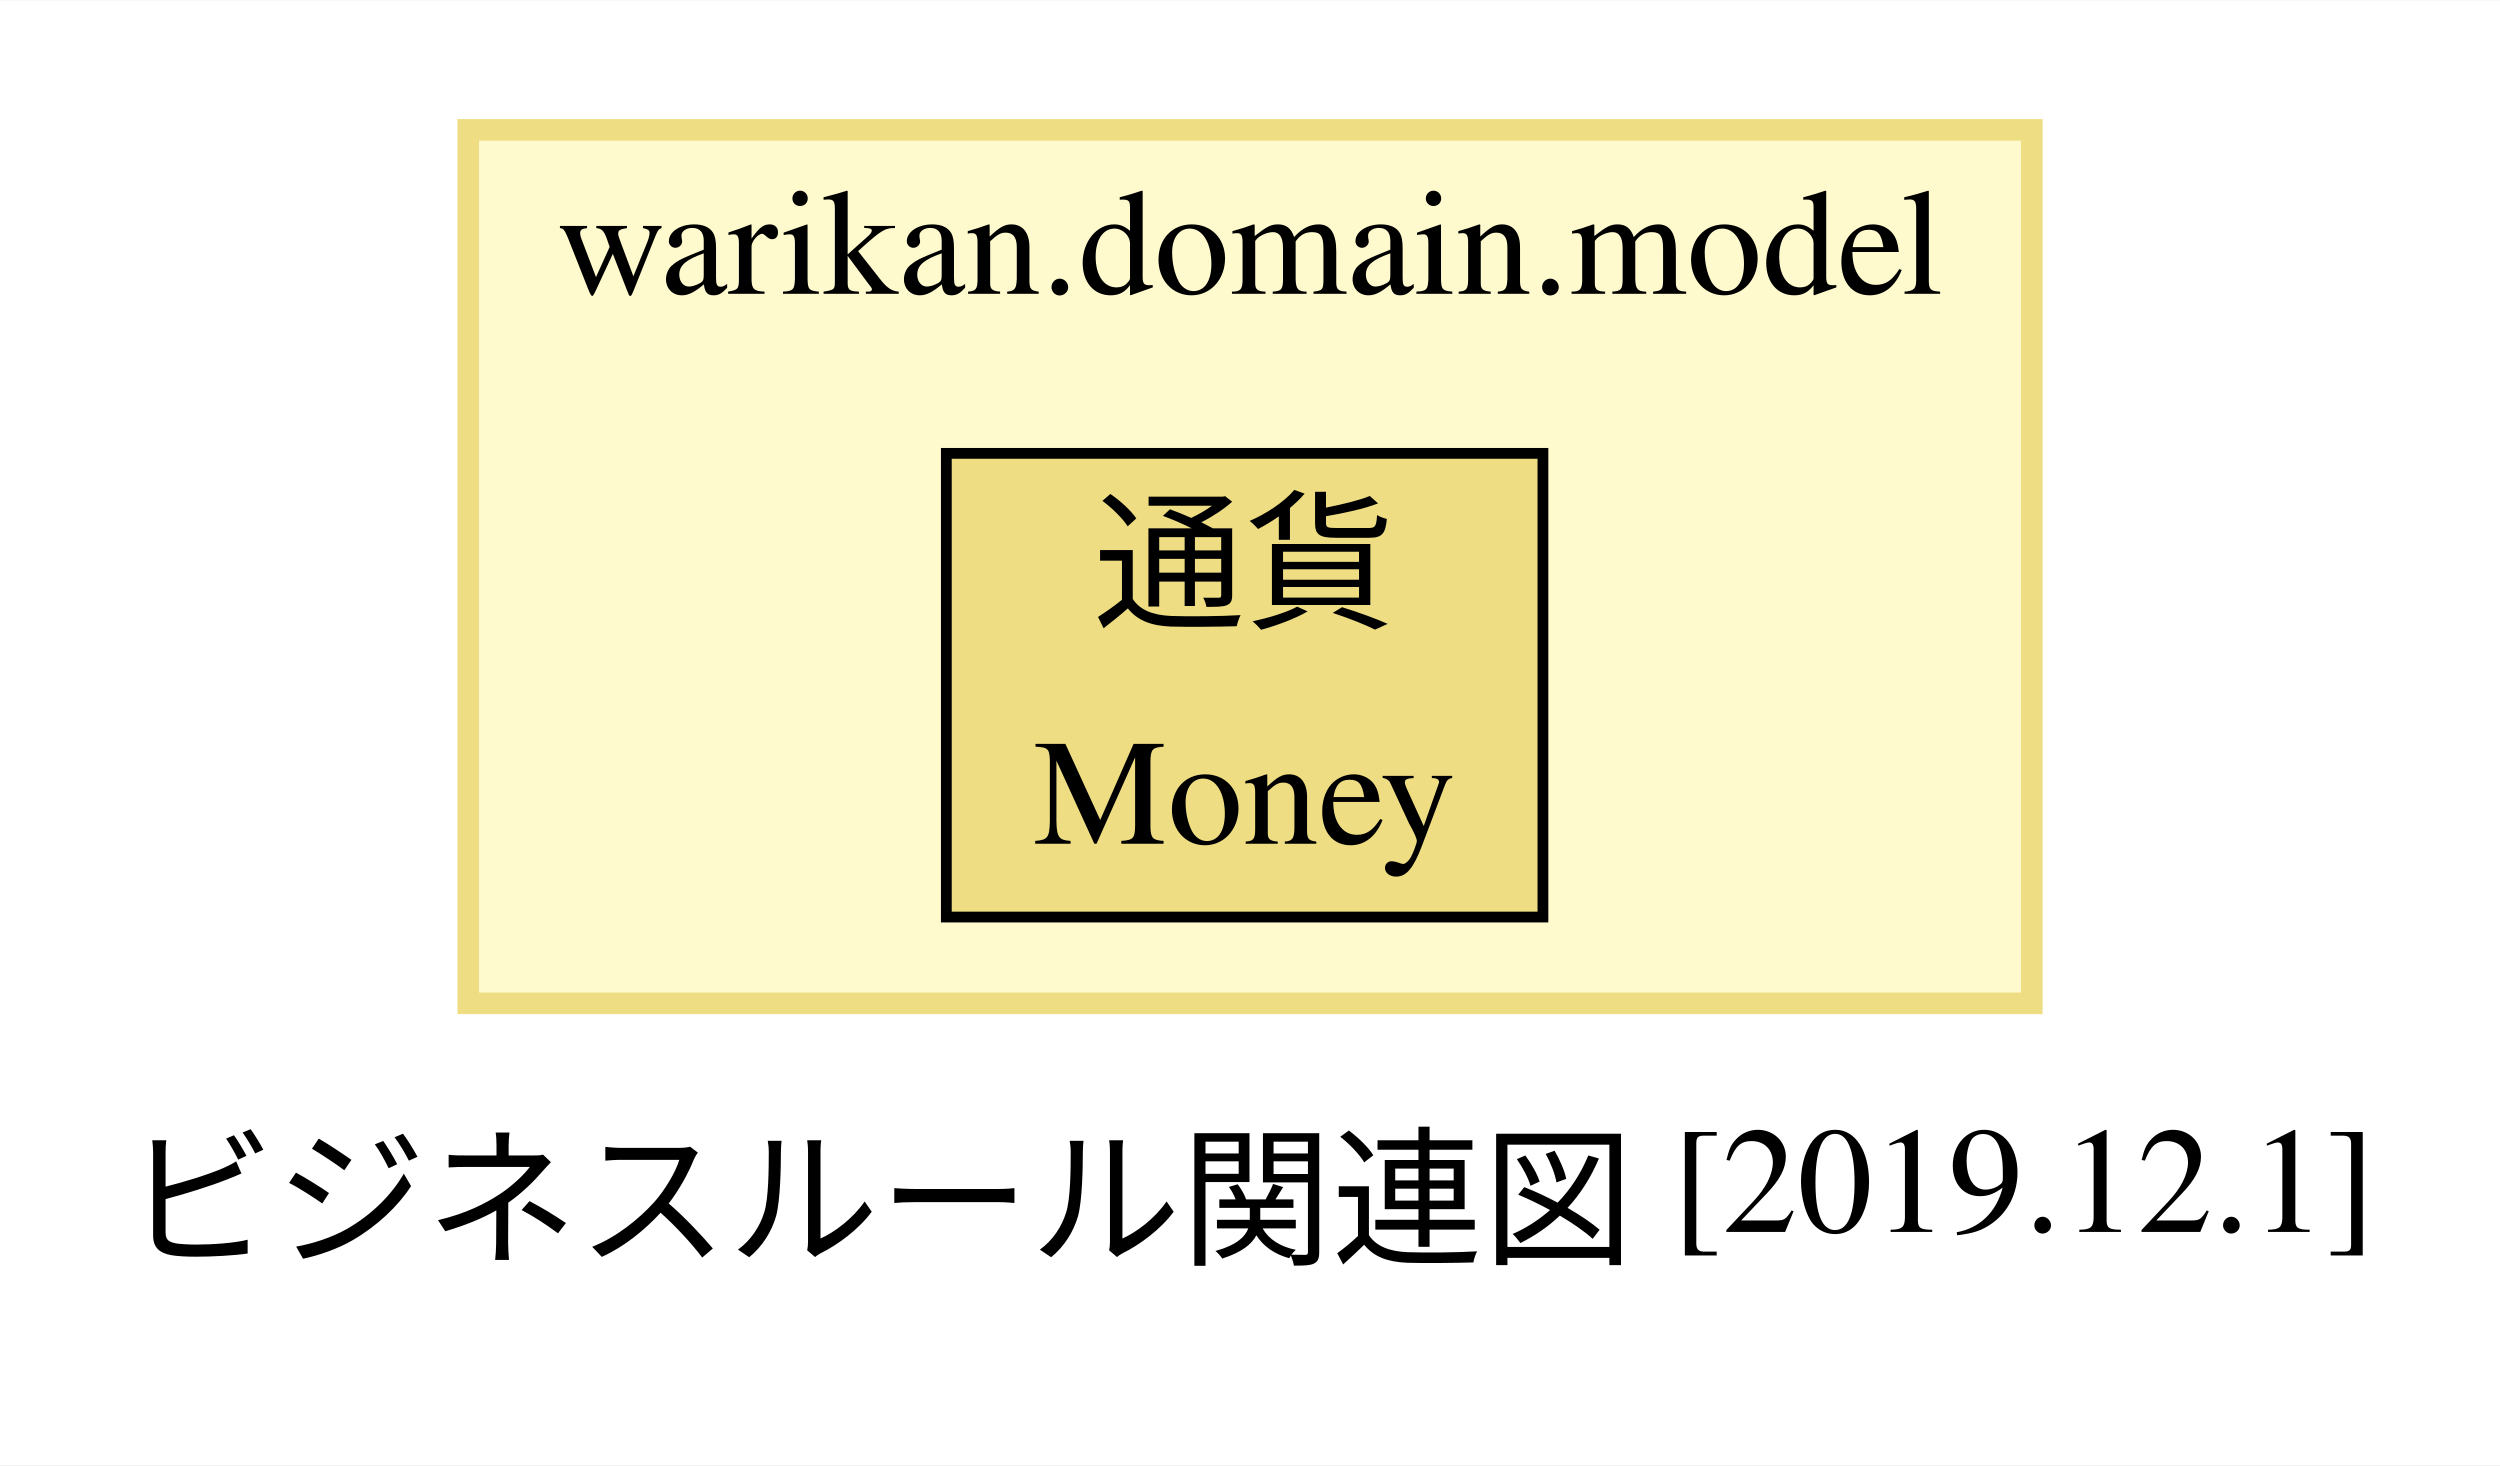
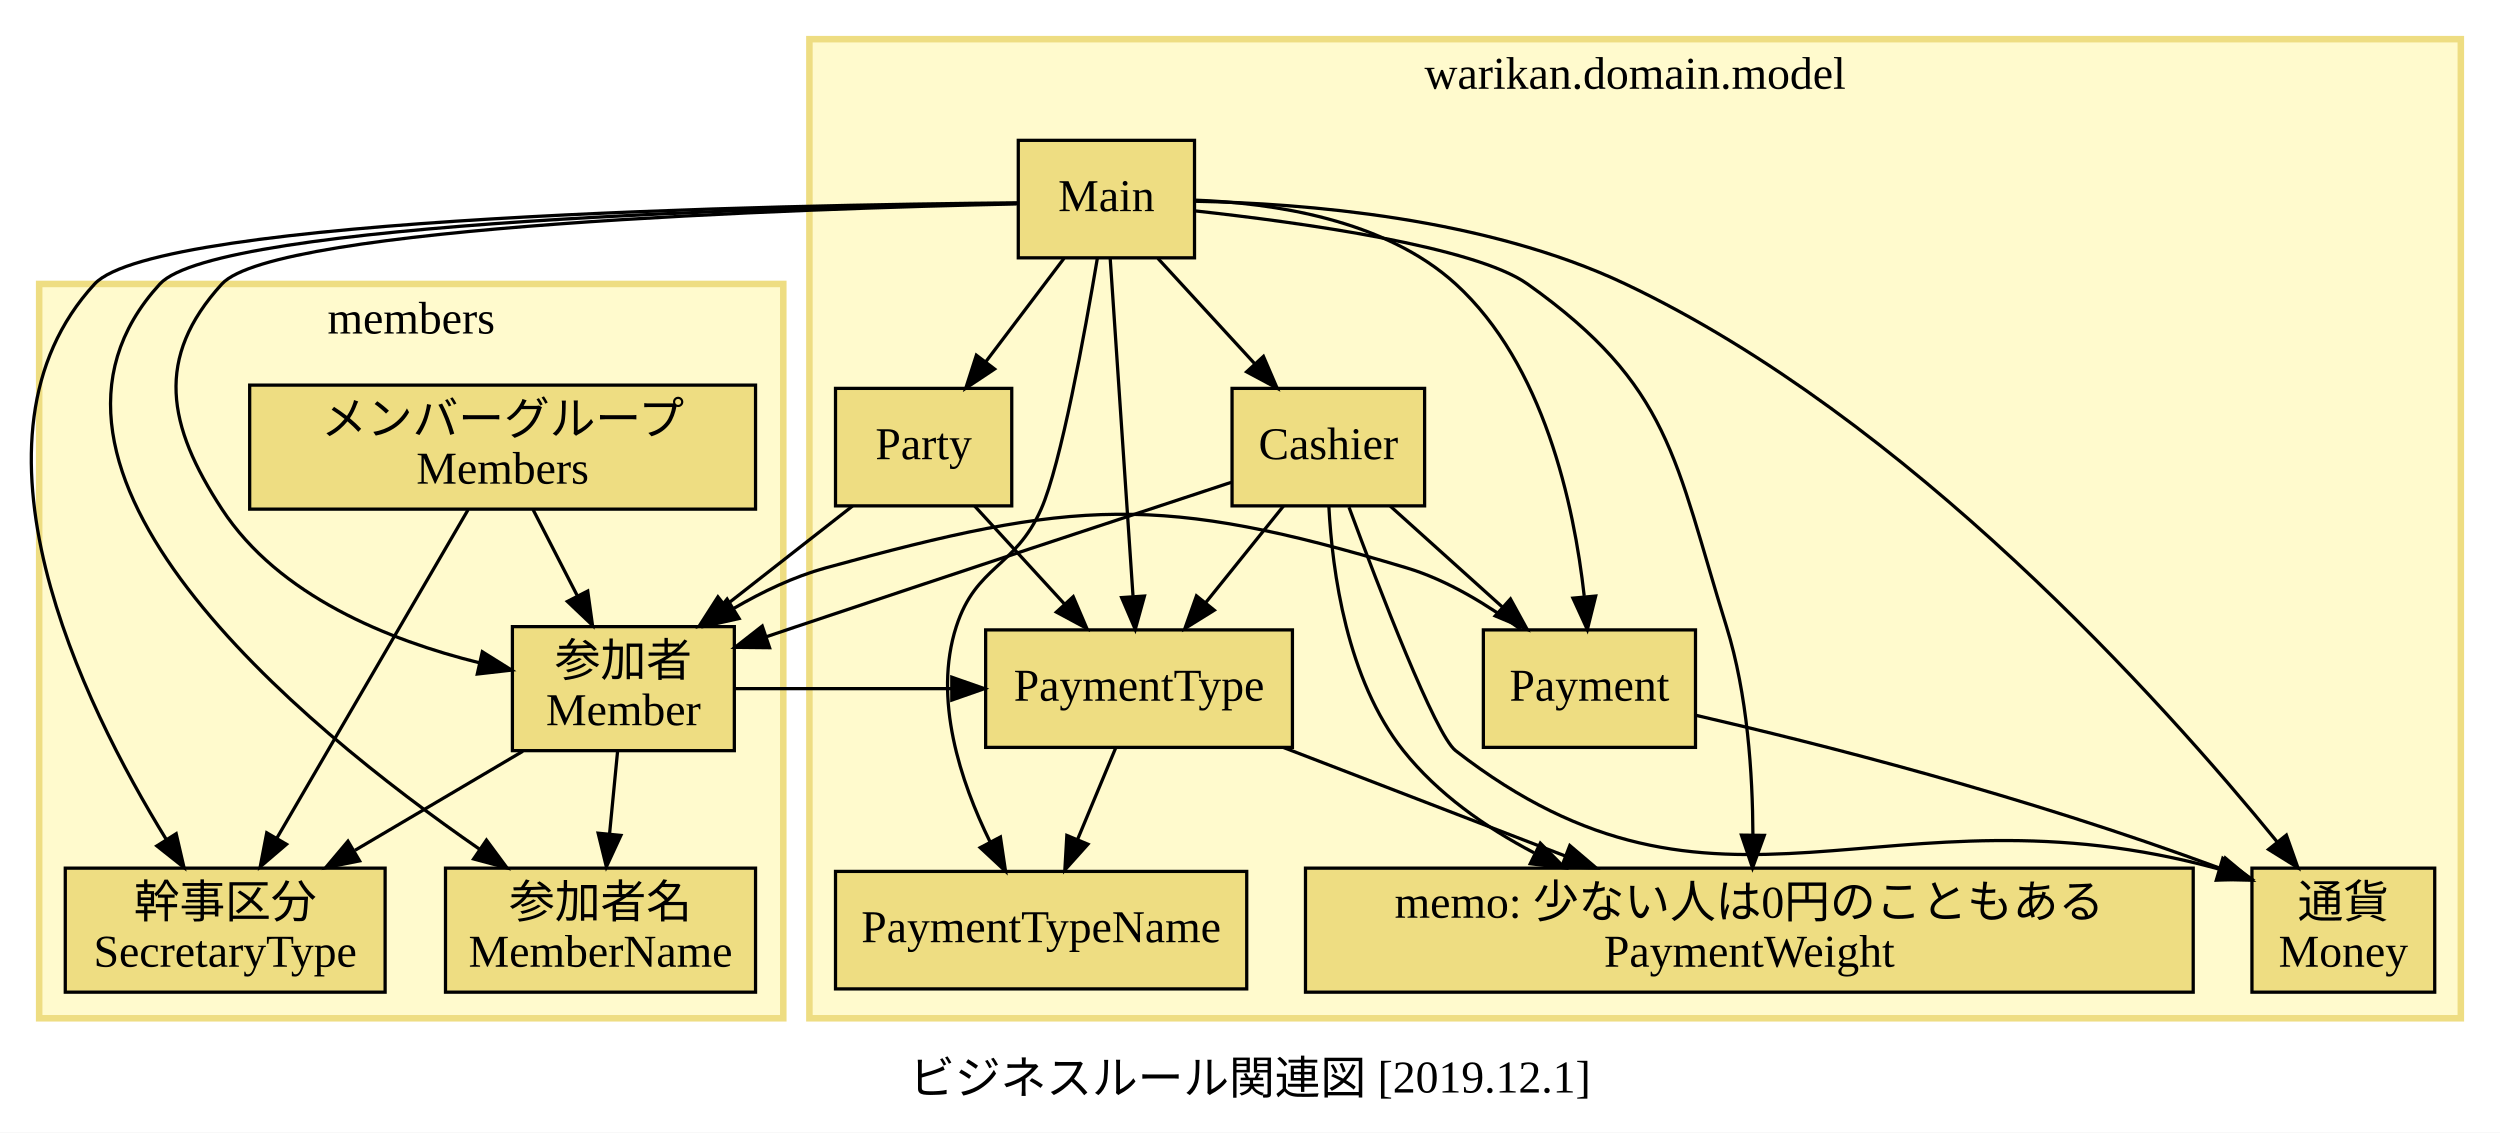
- <svg xmlns="http://www.w3.org/2000/svg" width="232px" height="136px" viewBox="0.00 0.00 231.84 135.82">
-   <g id="graph0" class="graph" transform=" rotate(0) translate(4 131.8201)">
-     <polygon fill="#ffffff" stroke="transparent" points="-4,4 -4,-131.82 227.844,-131.82 227.844,4 -4,4" />
-     <text text-anchor="middle" x="111.922" y="-15.62" font-family="Times,serif" font-size="14.00" fill="#000000">ビジネスルール関連図 [2019.12.1]</text>
+ <svg xmlns="http://www.w3.org/2000/svg" width="766px" height="347px" viewBox="0.00 0.00 766.00 347.00">
+   <g id="graph0" class="graph" transform=" rotate(0) translate(4 343)">
+     <polygon fill="white" stroke="transparent" points="-4,4 -4,-343 762,-343 762,4 -4,4" />
+     <text text-anchor="middle" x="379" y="-7.8" font-family="Times New Roman,serif" font-size="14.00">ビジネスルール関連図 [2019.12.1]</text>
+     <g id="clust2" class="cluster">
+       <polygon fill="lemonchiffon" stroke="#eedd82" stroke-width="2" points="244,-31 244,-331 750,-331 750,-31 244,-31" />
+       <text text-anchor="middle" x="497" y="-315.8" font-family="Times New Roman,serif" font-size="14.00">warikan.domain.model</text>
+     </g>
    <g id="clust1" class="cluster">
-       <polygon fill="#fffacd" stroke="#eedd82" stroke-width="2" points="39.422,-38.82 39.422,-119.82 184.422,-119.82 184.422,-38.82 39.422,-38.82" />
-       <text text-anchor="middle" x="111.922" y="-104.62" font-family="Times,serif" font-size="14.00" fill="#000000">warikan.domain.model</text>
+       <polygon fill="lemonchiffon" stroke="#eedd82" stroke-width="2" points="8,-31 8,-256 236,-256 236,-31 8,-31" />
+       <text text-anchor="middle" x="122" y="-240.8" font-family="Times New Roman,serif" font-size="14.00">members</text>
    </g>
    <g id="node1" class="node">
-       <polygon fill="#eedd82" stroke="#000000" points="139.085,-89.82 83.759,-89.82 83.759,-46.82 139.085,-46.82 139.085,-89.82" />
-       <text text-anchor="middle" x="111.422" y="-74.62" font-family="Times,serif" font-size="14.00" fill="#000000">通貨</text>
-       <text text-anchor="middle" x="111.422" y="-53.62" font-family="Times,serif" font-size="14.00" fill="#000000">Money</text>
+       <polygon fill="#eedd82" stroke="black" points="221,-151 153,-151 153,-113 221,-113 221,-151" />
+       <text text-anchor="middle" x="187" y="-135.8" font-family="Times New Roman,serif" font-size="14.00">参加者</text>
+       <text text-anchor="middle" x="187" y="-120.8" font-family="Times New Roman,serif" font-size="14.00">Member</text>
+     </g>
+     <g id="node2" class="node">
+       <polygon fill="#eedd82" stroke="black" points="227.5,-77 132.5,-77 132.5,-39 227.5,-39 227.5,-77" />
+       <text text-anchor="middle" x="180" y="-61.8" font-family="Times New Roman,serif" font-size="14.00">参加者名</text>
+       <text text-anchor="middle" x="180" y="-46.8" font-family="Times New Roman,serif" font-size="14.00">MemberName</text>
+     </g>
+     <g id="edge17" class="edge">
+       <path fill="none" stroke="black" d="M185.23,-112.83C184.48,-105.13 183.59,-95.97 182.76,-87.42" />
+       <polygon fill="black" stroke="black" points="186.24,-87.03 181.79,-77.41 179.27,-87.71 186.24,-87.03" />
+     </g>
+     <g id="node4" class="node">
+       <polygon fill="#eedd82" stroke="black" points="114,-77 16,-77 16,-39 114,-39 114,-77" />
+       <text text-anchor="middle" x="65" y="-61.8" font-family="Times New Roman,serif" font-size="14.00">幹事区分</text>
+       <text text-anchor="middle" x="65" y="-46.8" font-family="Times New Roman,serif" font-size="14.00">SecretaryType</text>
+     </g>
+     <g id="edge18" class="edge">
+       <path fill="none" stroke="black" d="M156.21,-112.83C140.61,-103.62 121.48,-92.33 104.77,-82.47" />
+       <polygon fill="black" stroke="black" points="106.17,-79.23 95.78,-77.16 102.61,-85.26 106.17,-79.23" />
+     </g>
+     <g id="node10" class="node">
+       <polygon fill="#eedd82" stroke="black" points="392,-150 298,-150 298,-114 392,-114 392,-150" />
+       <text text-anchor="middle" x="345" y="-128.3" font-family="Times New Roman,serif" font-size="14.00">PaymentType</text>
+     </g>
+     <g id="edge16" class="edge">
+       <path fill="none" stroke="black" d="M221.25,-132C243.33,-132 265.41,-132 287.48,-132" />
+       <polygon fill="black" stroke="black" points="287.63,-135.5 297.63,-132 287.63,-128.5 287.63,-135.5" />
+     </g>
+     <g id="node3" class="node">
+       <polygon fill="#eedd82" stroke="black" points="227.5,-225 72.5,-225 72.5,-187 227.5,-187 227.5,-225" />
+       <text text-anchor="middle" x="150" y="-209.8" font-family="Times New Roman,serif" font-size="14.00">メンバーグループ</text>
+       <text text-anchor="middle" x="150" y="-194.8" font-family="Times New Roman,serif" font-size="14.00">Members</text>
+     </g>
+     <g id="edge19" class="edge">
+       <path fill="none" stroke="black" d="M159.34,-186.83C163.42,-178.88 168.31,-169.37 172.83,-160.57" />
+       <polygon fill="black" stroke="black" points="176.08,-161.91 177.54,-151.41 169.85,-158.71 176.08,-161.91" />
+     </g>
+     <g id="edge20" class="edge">
+       <path fill="none" stroke="black" d="M139.41,-186.8C124.71,-161.56 98.01,-115.71 80.91,-86.34" />
+       <polygon fill="black" stroke="black" points="83.78,-84.31 75.73,-77.43 77.73,-87.83 83.78,-84.31" />
+     </g>
+     <g id="node5" class="node">
+       <polygon fill="#eedd82" stroke="black" points="432.5,-224 373.5,-224 373.5,-188 432.5,-188 432.5,-224" />
+       <text text-anchor="middle" x="403" y="-202.3" font-family="Times New Roman,serif" font-size="14.00">Cashier</text>
+     </g>
+     <g id="edge5" class="edge">
+       <path fill="none" stroke="black" d="M373.23,-195.21C340.54,-184.45 286.49,-166.6 240,-151 237.05,-150.01 234.02,-148.99 230.96,-147.96" />
+       <polygon fill="black" stroke="black" points="231.79,-144.55 221.2,-144.66 229.55,-151.18 231.79,-144.55" />
+     </g>
+     <g id="node7" class="node">
+       <polygon fill="#eedd82" stroke="black" points="742,-77 686,-77 686,-39 742,-39 742,-77" />
+       <text text-anchor="middle" x="714" y="-61.8" font-family="Times New Roman,serif" font-size="14.00">通貨</text>
+       <text text-anchor="middle" x="714" y="-46.8" font-family="Times New Roman,serif" font-size="14.00">Money</text>
+     </g>
+     <g id="edge1" class="edge">
+       <path fill="none" stroke="black" d="M409.33,-187.6C418.69,-162.3 435.77,-117.85 442,-113 522.89,-50.1 573.03,-104.93 675.88,-76.72" />
+       <polygon fill="black" stroke="black" points="677.07,-80.02 685.67,-73.83 675.08,-73.31 677.07,-80.02" />
+     </g>
+     <g id="node9" class="node">
+       <polygon fill="#eedd82" stroke="black" points="515.5,-150 450.5,-150 450.5,-114 515.5,-114 515.5,-150" />
+       <text text-anchor="middle" x="483" y="-128.3" font-family="Times New Roman,serif" font-size="14.00">Payment</text>
+     </g>
+     <g id="edge2" class="edge">
+       <path fill="none" stroke="black" d="M421.96,-187.94C432.25,-178.68 445.13,-167.09 456.4,-156.94" />
+       <polygon fill="black" stroke="black" points="458.81,-159.48 463.9,-150.19 454.13,-154.28 458.81,-159.48" />
+     </g>
+     <g id="edge3" class="edge">
+       <path fill="none" stroke="black" d="M389.25,-187.94C382.14,-179.1 373.3,-168.14 365.41,-158.33" />
+       <polygon fill="black" stroke="black" points="368.05,-156.03 359.05,-150.44 362.6,-160.42 368.05,-156.03" />
+     </g>
+     <g id="node12" class="node">
+       <polygon fill="#eedd82" stroke="black" points="668,-77 396,-77 396,-39 668,-39 668,-77" />
+       <text text-anchor="middle" x="532" y="-61.8" font-family="Times New Roman,serif" font-size="14.00">memo: 少ない人は0円のこともある</text>
+       <text text-anchor="middle" x="532" y="-46.8" font-family="Times New Roman,serif" font-size="14.00">PaymentWeight</text>
+     </g>
+     <g id="edge4" class="edge">
+       <path fill="none" stroke="black" d="M403.16,-187.89C404.2,-167.89 408.67,-134.77 426,-113 436.49,-99.82 451.06,-89.56 466.04,-81.69" />
+       <polygon fill="black" stroke="black" points="467.96,-84.65 475.39,-77.1 464.87,-78.36 467.96,-84.65" />
+     </g>
+     <g id="node6" class="node">
+       <polygon fill="#eedd82" stroke="black" points="362,-300 308,-300 308,-264 362,-264 362,-300" />
+       <text text-anchor="middle" x="335" y="-278.3" font-family="Times New Roman,serif" font-size="14.00">Main</text>
+     </g>
+     <g id="edge13" class="edge">
+       <path fill="none" stroke="black" d="M307.53,-280.52C241.89,-279.08 80.2,-273.76 64,-256 43.34,-233.34 47.23,-212.68 64,-187 81.38,-160.39 115.1,-146.81 142.85,-139.93" />
+       <polygon fill="black" stroke="black" points="143.78,-143.3 152.76,-137.68 142.24,-136.48 143.78,-143.3" />
+     </g>
+     <g id="edge14" class="edge">
+       <path fill="none" stroke="black" d="M307.9,-280.7C239.22,-279.67 62.57,-275.15 45,-256 -6.99,-199.33 87.22,-121.37 143.07,-82.71" />
+       <polygon fill="black" stroke="black" points="145.05,-85.6 151.35,-77.08 141.11,-79.81 145.05,-85.6" />
+     </g>
+     <g id="edge15" class="edge">
+       <path fill="none" stroke="black" d="M307.88,-280.86C235.86,-280.22 43.99,-276.59 25,-256 -18.54,-208.8 21.17,-127.68 46.95,-85.78" />
+       <polygon fill="black" stroke="black" points="49.98,-87.55 52.37,-77.22 44.06,-83.81 49.98,-87.55" />
+     </g>
+     <g id="edge6" class="edge">
+       <path fill="none" stroke="black" d="M350.77,-263.84C359.61,-254.22 370.79,-242.06 380.53,-231.46" />
+       <polygon fill="black" stroke="black" points="383.12,-233.8 387.31,-224.07 377.97,-229.07 383.12,-233.8" />
+     </g>
+     <g id="edge7" class="edge">
+       <path fill="none" stroke="black" d="M362.25,-281.33C395.05,-280.71 451.08,-276.37 494,-256 580.81,-214.8 658.43,-128.34 693.78,-84.97" />
+       <polygon fill="black" stroke="black" points="696.54,-87.13 700.08,-77.14 691.09,-82.74 696.54,-87.13" />
+     </g>
+     <g id="node8" class="node">
+       <polygon fill="#eedd82" stroke="black" points="306,-224 252,-224 252,-188 306,-188 306,-224" />
+       <text text-anchor="middle" x="279" y="-202.3" font-family="Times New Roman,serif" font-size="14.00">Party</text>
+     </g>
+     <g id="edge8" class="edge">
+       <path fill="none" stroke="black" d="M322.01,-263.84C314.87,-254.4 305.89,-242.53 297.98,-232.07" />
+       <polygon fill="black" stroke="black" points="300.74,-229.93 291.92,-224.07 295.16,-234.16 300.74,-229.93" />
+     </g>
+     <g id="edge9" class="edge">
+       <path fill="none" stroke="black" d="M362.08,-281.68C385.98,-280.82 420.29,-275.79 442,-256 469.02,-231.36 478.26,-188.47 481.4,-160.41" />
+       <polygon fill="black" stroke="black" points="484.92,-160.37 482.36,-150.09 477.95,-159.73 484.92,-160.37" />
+     </g>
+     <g id="edge10" class="edge">
+       <path fill="none" stroke="black" d="M336.17,-263.73C337.88,-238.33 341.1,-190.65 343.15,-160.43" />
+       <polygon fill="black" stroke="black" points="346.66,-160.37 343.84,-150.16 339.67,-159.9 346.66,-160.37" />
+     </g>
+     <g id="node11" class="node">
+       <polygon fill="#eedd82" stroke="black" points="378,-76 252,-76 252,-40 378,-40 378,-76" />
+       <text text-anchor="middle" x="315" y="-54.3" font-family="Times New Roman,serif" font-size="14.00">PaymentTypeName</text>
+     </g>
+     <g id="edge11" class="edge">
+       <path fill="none" stroke="black" d="M332.24,-263.92C328.34,-240.72 321.02,-200.57 315,-187 307,-168.96 295.07,-169.78 289,-151 281.87,-128.94 290.26,-103.57 299.35,-85.07" />
+       <polygon fill="black" stroke="black" points="302.53,-86.55 304.09,-76.07 296.34,-83.28 302.53,-86.55" />
+     </g>
+     <g id="edge12" class="edge">
+       <path fill="none" stroke="black" d="M362.1,-278.39C394.97,-274.79 447.96,-267.4 464,-256 507.99,-224.73 508.99,-202.54 525,-151 531.43,-130.28 533.02,-105.74 533.09,-87.22" />
+       <polygon fill="black" stroke="black" points="536.58,-87.04 532.97,-77.08 529.58,-87.12 536.58,-87.04" />
+     </g>
+     <g id="edge22" class="edge">
+       <path fill="none" stroke="black" d="M257.2,-187.94C245.6,-178.86 231.14,-167.55 218.36,-157.54" />
+       <polygon fill="black" stroke="black" points="220.29,-154.61 210.25,-151.2 215.97,-160.12 220.29,-154.61" />
+     </g>
+     <g id="edge21" class="edge">
+       <path fill="none" stroke="black" d="M294.64,-187.94C302.82,-179.01 312.99,-167.92 322.05,-158.04" />
+       <polygon fill="black" stroke="black" points="324.84,-160.18 329.01,-150.44 319.68,-155.45 324.84,-160.18" />
+     </g>
+     <g id="edge24" class="edge">
+       <path fill="none" stroke="black" d="M461.9,-150.19C452,-157.56 439.61,-165.21 427,-169 351.24,-191.77 325.27,-190.03 249,-169 239.31,-166.33 229.62,-161.7 220.86,-156.61" />
+       <polygon fill="black" stroke="black" points="222.46,-153.49 212.12,-151.19 218.78,-159.44 222.46,-153.49" />
+     </g>
+     <g id="edge23" class="edge">
+       <path fill="none" stroke="black" d="M515.84,-123.78C552.99,-115.2 615.29,-99.56 676.53,-76.85" />
+       <polygon fill="black" stroke="black" points="677.83,-80.1 685.95,-73.3 675.36,-73.55 677.83,-80.1" />
+     </g>
+     <g id="edge25" class="edge">
+       <path fill="none" stroke="black" d="M337.89,-113.94C334.39,-105.54 330.09,-95.23 326.17,-85.81" />
+       <polygon fill="black" stroke="black" points="329.34,-84.33 322.27,-76.44 322.88,-87.02 329.34,-84.33" />
+     </g>
+     <g id="edge26" class="edge">
+       <path fill="none" stroke="black" d="M389.32,-113.94C415.11,-104 447.89,-91.38 475.52,-80.75" />
+       <polygon fill="black" stroke="black" points="476.99,-83.93 485.06,-77.07 474.47,-77.4 476.99,-83.93" />
    </g>
  </g>
</svg>
